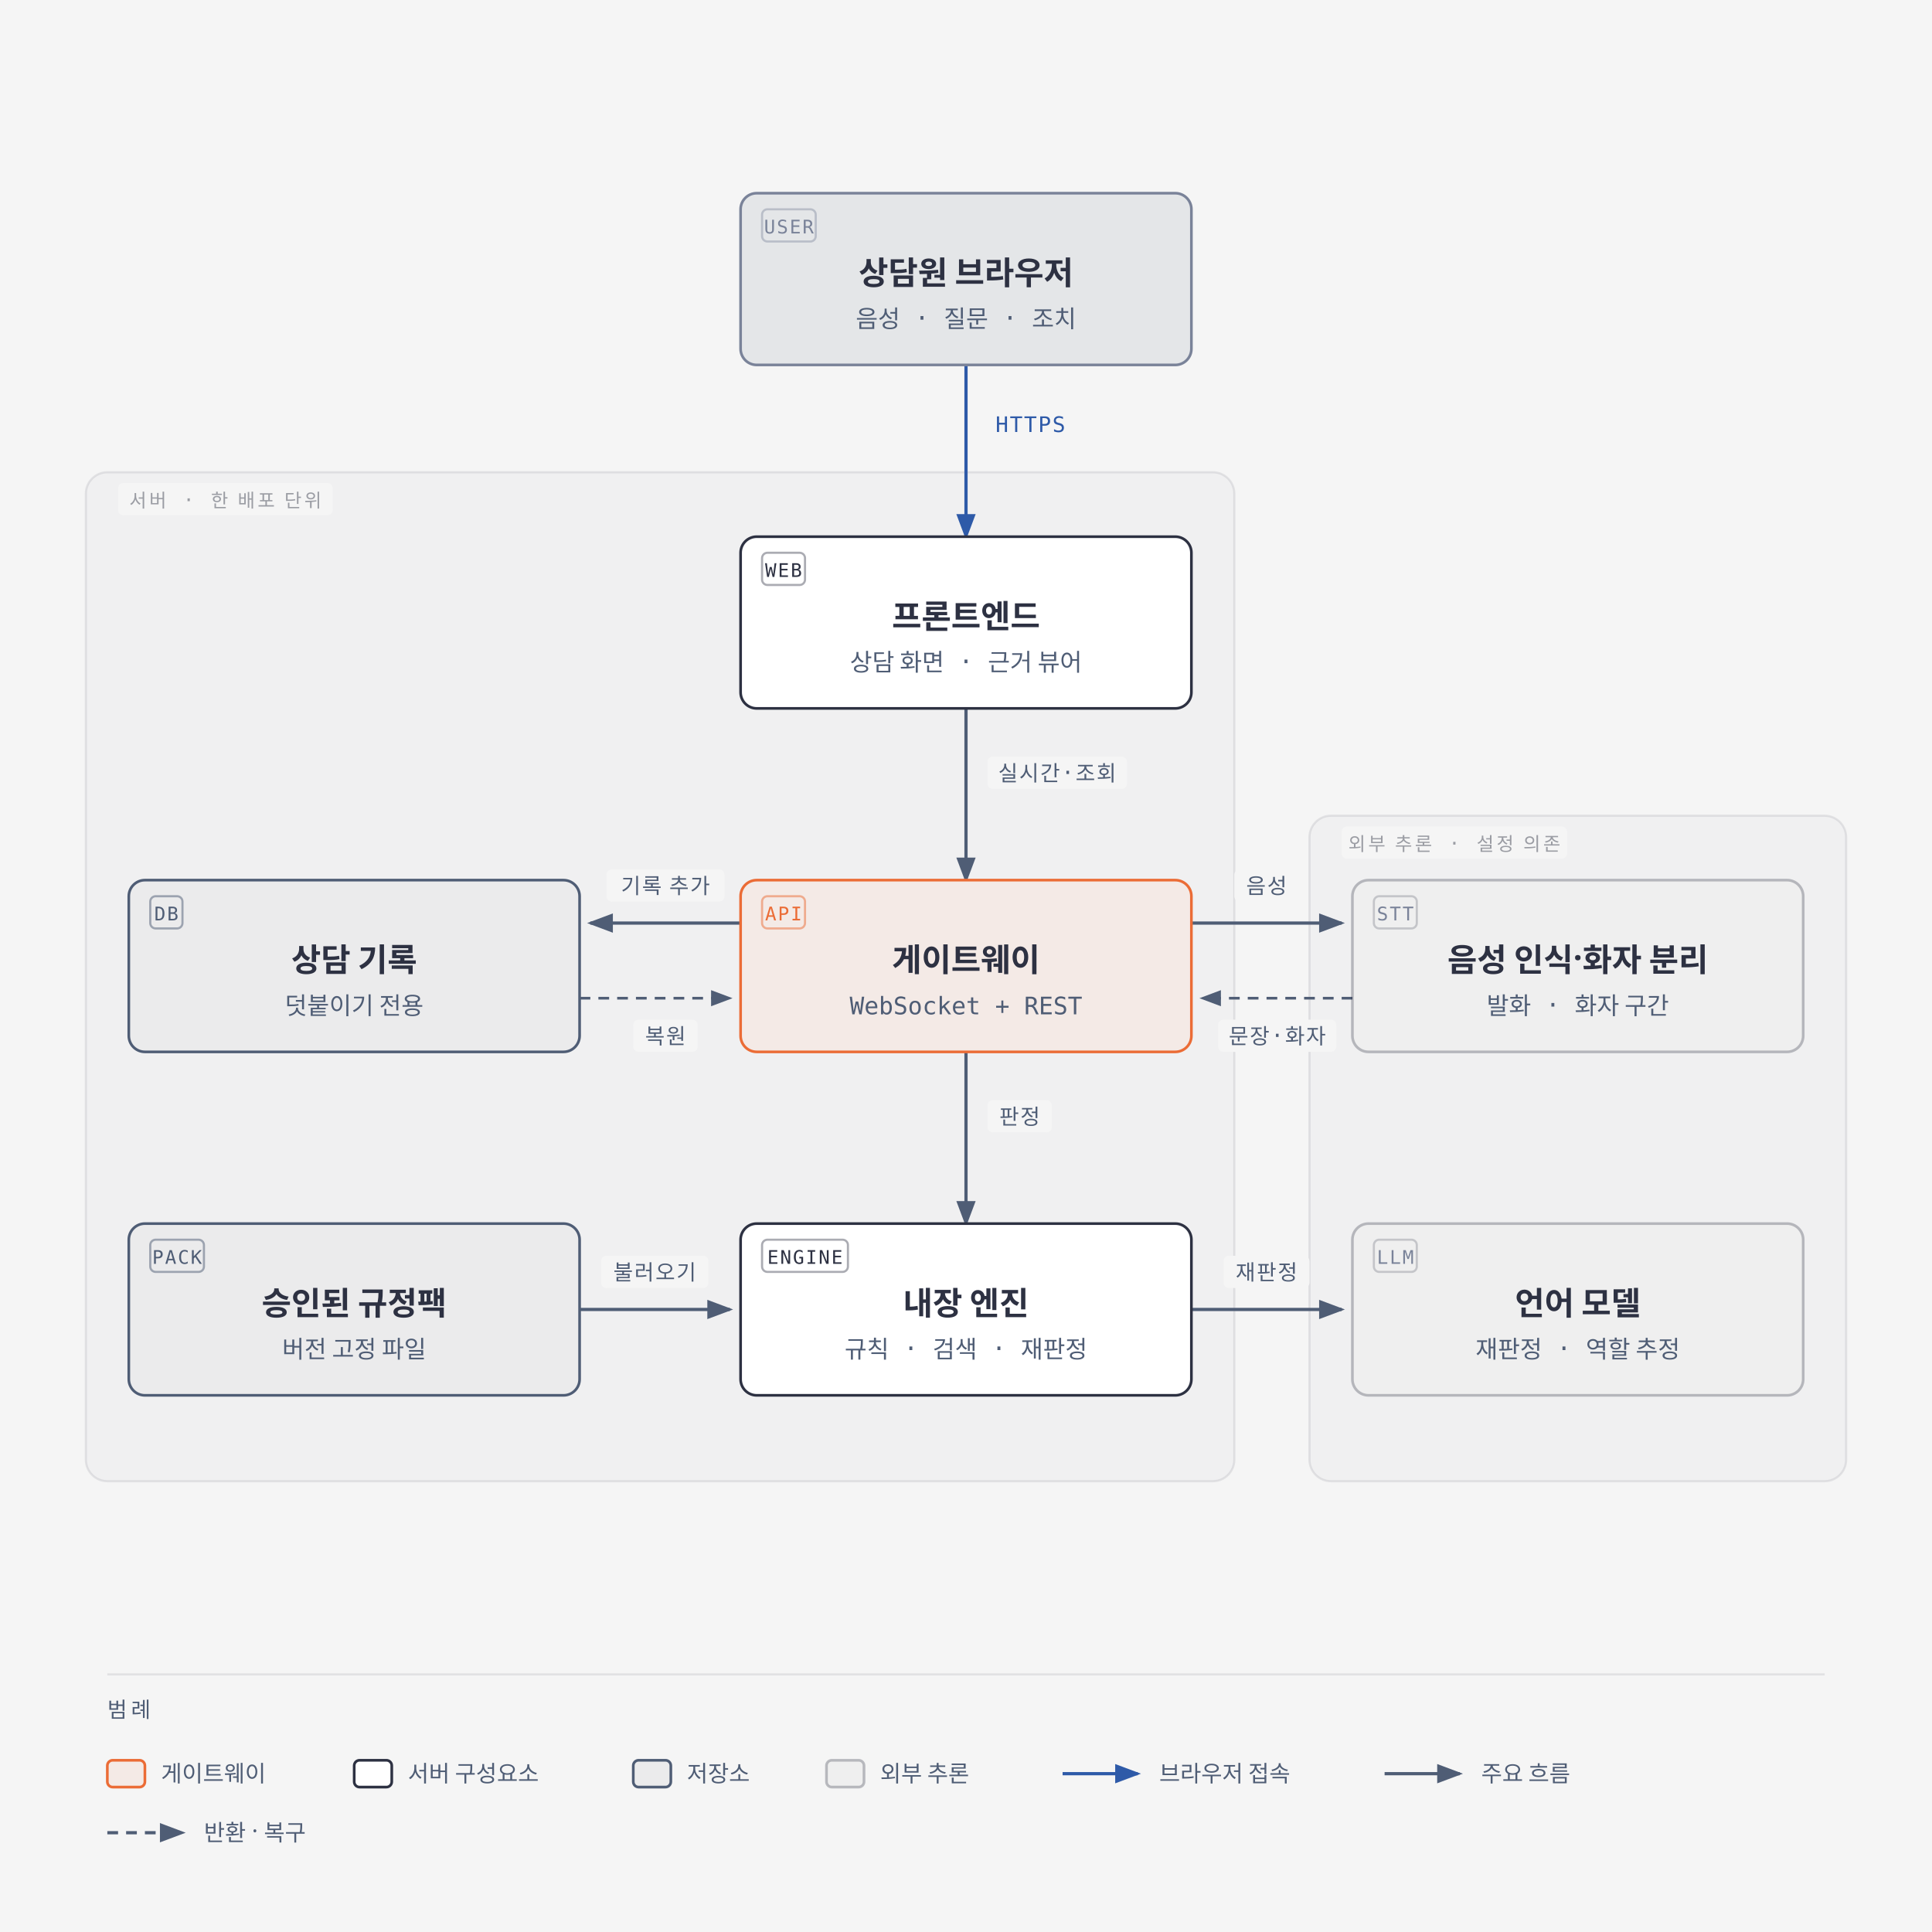
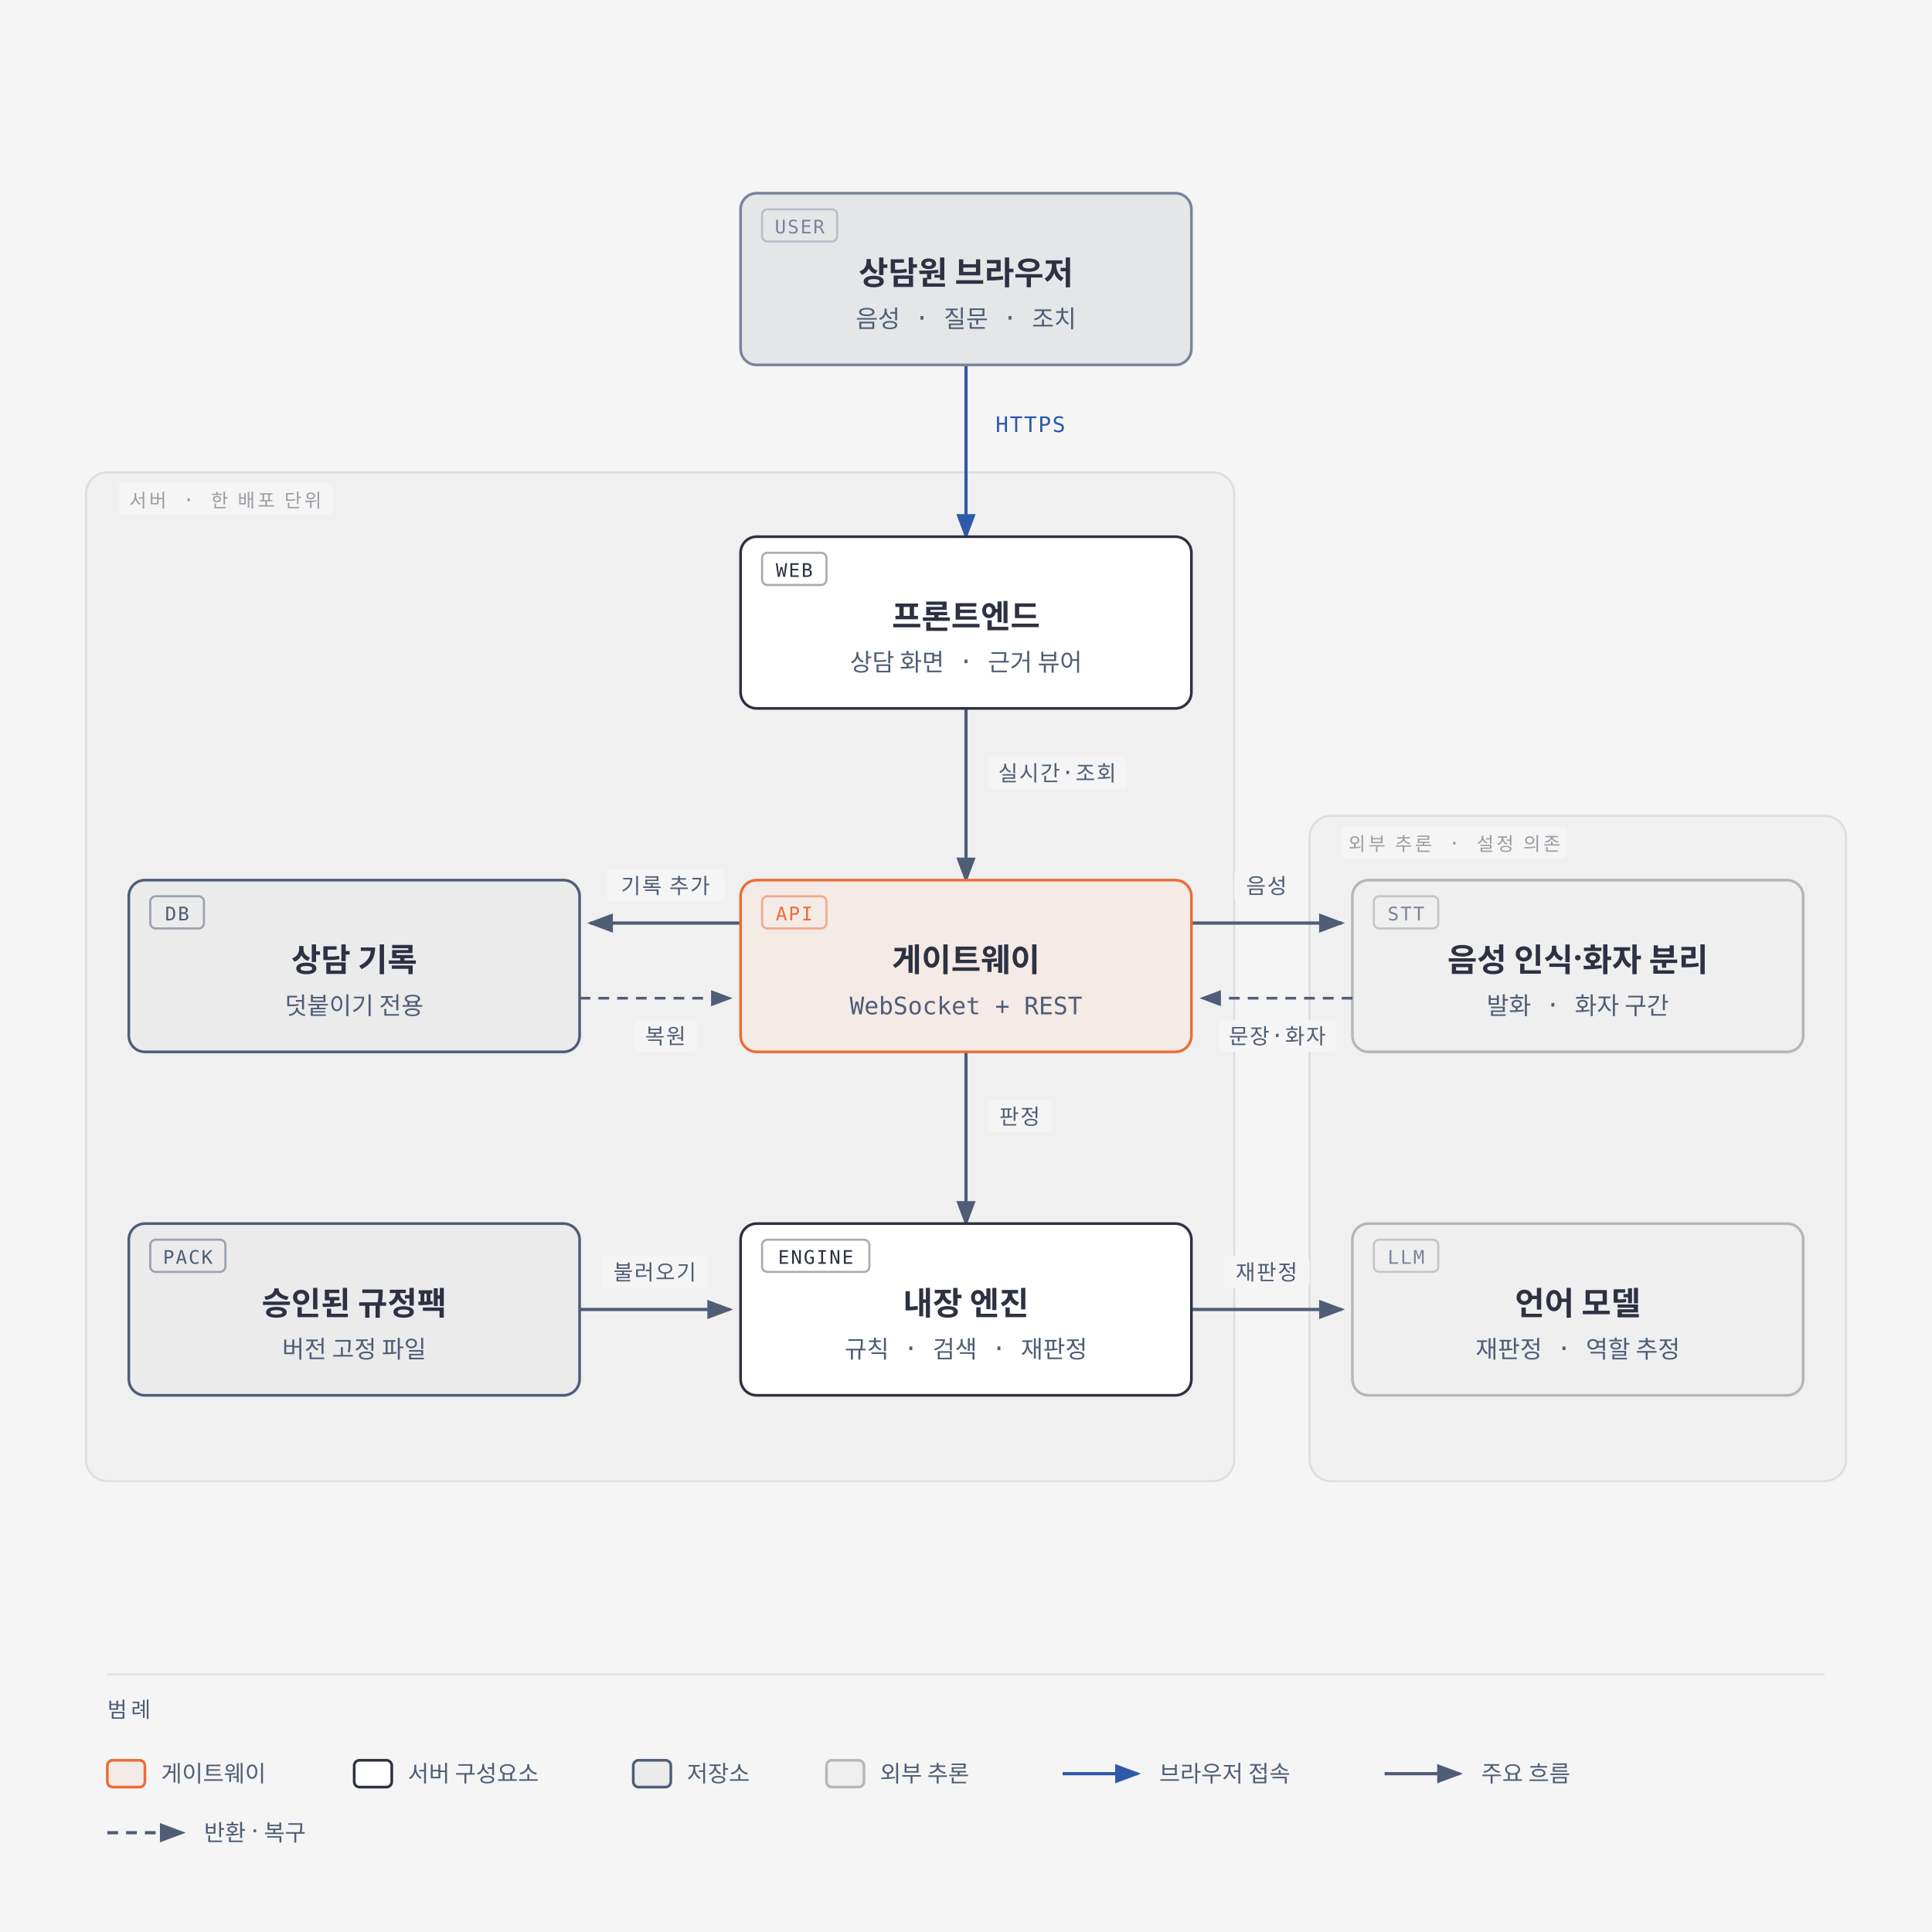
<svg xmlns="http://www.w3.org/2000/svg" viewBox="0 0 720 720" role="img" aria-labelledby="01-system-title 01-system-desc">
  <defs>
    <marker id="arrow" markerWidth="8" markerHeight="6" refX="7" refY="3" orient="auto">
      <polygon points="0 0, 8 3, 0 6" fill="#4f5d75" />
    </marker>
    <marker id="arrow-accent" markerWidth="8" markerHeight="6" refX="7" refY="3" orient="auto">
      <polygon points="0 0, 8 3, 0 6" fill="#eb6c36" />
    </marker>
    <marker id="arrow-link" markerWidth="8" markerHeight="6" refX="7" refY="3" orient="auto">
      <polygon points="0 0, 8 3, 0 6" fill="#2e5aa8" />
    </marker>
  </defs>
  <rect width="100%" height="100%" fill="#f5f5f5" />
  <g transform="translate(0,0)">
    <rect x="32" y="176" width="428" height="376" rx="8" fill="rgba(45,49,66,0.02)" stroke="rgba(45,49,66,0.10)" stroke-width="0.8" />
    <rect x="44" y="180" width="80" height="12" rx="2" fill="#f5f5f5" />
    <text x="84" y="189" fill="rgba(45,49,66,0.45)" font-size="7" font-family="'Geist Mono', 'Malgun Gothic', ui-monospace, monospace" text-anchor="middle" letter-spacing="0.14em">서버 · 한 배포 단위</text>
    <rect x="488" y="304" width="200" height="248" rx="8" fill="rgba(45,49,66,0.02)" stroke="rgba(45,49,66,0.10)" stroke-width="0.8" />
    <rect x="500" y="308" width="84" height="12" rx="2" fill="#f5f5f5" />
    <text x="542" y="317" fill="rgba(45,49,66,0.45)" font-size="7" font-family="'Geist Mono', 'Malgun Gothic', ui-monospace, monospace" text-anchor="middle" letter-spacing="0.14em">외부 추론 · 설정 의존</text>
    <path d="M 360,136 L 360,200" fill="none" stroke="#2e5aa8" stroke-width="1.2" marker-end="url(#arrow-link)" />
    <path d="M 360,264 L 360,328" fill="none" stroke="#4f5d75" stroke-width="1.2" marker-end="url(#arrow)" />
    <path d="M 276,344 L 220,344" fill="none" stroke="#4f5d75" stroke-width="1.2" marker-end="url(#arrow)" />
    <path d="M 216,372 L 272,372" fill="none" stroke="#4f5d75" stroke-width="1" stroke-dasharray="4,3" marker-end="url(#arrow)" />
    <path d="M 360,392 L 360,456" fill="none" stroke="#4f5d75" stroke-width="1.2" marker-end="url(#arrow)" />
    <path d="M 216,488 L 272,488" fill="none" stroke="#4f5d75" stroke-width="1.2" marker-end="url(#arrow)" />
    <path d="M 444,344 L 500,344" fill="none" stroke="#4f5d75" stroke-width="1.2" marker-end="url(#arrow)" />
    <path d="M 504,372 L 448,372" fill="none" stroke="#4f5d75" stroke-width="1" stroke-dasharray="4,3" marker-end="url(#arrow)" />
    <path d="M 444,488 L 500,488" fill="none" stroke="#4f5d75" stroke-width="1.2" marker-end="url(#arrow)" />
    <rect x="368" y="152" width="32" height="12" rx="2" fill="#f5f5f5" />
    <text x="384" y="161" fill="#2e5aa8" font-size="8" font-family="'Geist Mono', 'Malgun Gothic', ui-monospace, monospace" text-anchor="middle" letter-spacing="0.06em">HTTPS</text>
    <rect x="368" y="282" width="52" height="12" rx="2" fill="#f5f5f5" />
    <text x="394" y="291" fill="#4f5d75" font-size="8" font-family="'Geist Mono', 'Malgun Gothic', ui-monospace, monospace" text-anchor="middle" letter-spacing="0.06em">실시간·조회</text>
    <rect x="226" y="324" width="44" height="12" rx="2" fill="#f5f5f5" />
    <text x="248" y="333" fill="#4f5d75" font-size="8" font-family="'Geist Mono', 'Malgun Gothic', ui-monospace, monospace" text-anchor="middle" letter-spacing="0.06em">기록 추가</text>
    <rect x="236" y="380" width="24" height="12" rx="2" fill="#f5f5f5" />
    <text x="248" y="389" fill="#4f5d75" font-size="8" font-family="'Geist Mono', 'Malgun Gothic', ui-monospace, monospace" text-anchor="middle" letter-spacing="0.06em">복원</text>
    <rect x="368" y="410" width="24" height="12" rx="2" fill="#f5f5f5" />
    <text x="380" y="419" fill="#4f5d75" font-size="8" font-family="'Geist Mono', 'Malgun Gothic', ui-monospace, monospace" text-anchor="middle" letter-spacing="0.06em">판정</text>
    <rect x="224" y="468" width="40" height="12" rx="2" fill="#f5f5f5" />
    <text x="244" y="477" fill="#4f5d75" font-size="8" font-family="'Geist Mono', 'Malgun Gothic', ui-monospace, monospace" text-anchor="middle" letter-spacing="0.06em">불러오기</text>
    <rect x="460" y="324" width="24" height="12" rx="2" fill="#f5f5f5" />
    <text x="472" y="333" fill="#4f5d75" font-size="8" font-family="'Geist Mono', 'Malgun Gothic', ui-monospace, monospace" text-anchor="middle" letter-spacing="0.06em">음성</text>
    <rect x="454" y="380" width="44" height="12" rx="2" fill="#f5f5f5" />
    <text x="476" y="389" fill="#4f5d75" font-size="8" font-family="'Geist Mono', 'Malgun Gothic', ui-monospace, monospace" text-anchor="middle" letter-spacing="0.06em">문장·화자</text>
    <rect x="456" y="468" width="32" height="12" rx="2" fill="#f5f5f5" />
    <text x="472" y="477" fill="#4f5d75" font-size="8" font-family="'Geist Mono', 'Malgun Gothic', ui-monospace, monospace" text-anchor="middle" letter-spacing="0.06em">재판정</text>
    <rect x="276" y="72" width="168" height="64" rx="6" fill="#f5f5f5" />
    <rect x="276" y="72" width="168" height="64" rx="6" fill="rgba(79,93,117,0.10)" stroke="#7a8399" stroke-width="1" />
-     <rect x="284" y="78" width="20" height="12" rx="2" fill="transparent" stroke="rgba(122,131,153,0.40)" stroke-width="0.8" />
-     <text x="294" y="87" fill="#7a8399" font-size="7" font-family="'Geist Mono', 'Malgun Gothic', ui-monospace, monospace" text-anchor="middle" letter-spacing="0.08em">USER</text>
+     <rect x="284" y="78" width="28" height="12" rx="2" fill="transparent" stroke="rgba(122,131,153,0.40)" stroke-width="0.8" />
+     <text x="298" y="87" fill="#7a8399" font-size="7" font-family="'Geist Mono', 'Malgun Gothic', ui-monospace, monospace" text-anchor="middle" letter-spacing="0.08em">USER</text>
    <text x="360" y="106" fill="#2d3142" font-size="12" font-weight="600" font-family="'Geist', 'Malgun Gothic', system-ui, sans-serif" text-anchor="middle">상담원 브라우저</text>
    <text x="360" y="122" fill="#4f5d75" font-size="9" font-family="'Geist Mono', 'Malgun Gothic', ui-monospace, monospace" text-anchor="middle">음성 · 질문 · 조치</text>
    <rect x="276" y="200" width="168" height="64" rx="6" fill="#f5f5f5" />
    <rect x="276" y="200" width="168" height="64" rx="6" fill="#ffffff" stroke="#2d3142" stroke-width="1" />
-     <rect x="284" y="206" width="16" height="12" rx="2" fill="transparent" stroke="rgba(45,49,66,0.40)" stroke-width="0.8" />
-     <text x="292" y="215" fill="#2d3142" font-size="7" font-family="'Geist Mono', 'Malgun Gothic', ui-monospace, monospace" text-anchor="middle" letter-spacing="0.08em">WEB</text>
+     <rect x="284" y="206" width="24" height="12" rx="2" fill="transparent" stroke="rgba(45,49,66,0.40)" stroke-width="0.8" />
+     <text x="296" y="215" fill="#2d3142" font-size="7" font-family="'Geist Mono', 'Malgun Gothic', ui-monospace, monospace" text-anchor="middle" letter-spacing="0.08em">WEB</text>
    <text x="360" y="234" fill="#2d3142" font-size="12" font-weight="600" font-family="'Geist', 'Malgun Gothic', system-ui, sans-serif" text-anchor="middle">프론트엔드</text>
    <text x="360" y="250" fill="#4f5d75" font-size="9" font-family="'Geist Mono', 'Malgun Gothic', ui-monospace, monospace" text-anchor="middle">상담 화면 · 근거 뷰어</text>
    <rect x="48" y="328" width="168" height="64" rx="6" fill="#f5f5f5" />
    <rect x="48" y="328" width="168" height="64" rx="6" fill="rgba(45,49,66,0.05)" stroke="#4f5d75" stroke-width="1" />
-     <rect x="56" y="334" width="12" height="12" rx="2" fill="transparent" stroke="rgba(79,93,117,0.50)" stroke-width="0.8" />
-     <text x="62" y="343" fill="#4f5d75" font-size="7" font-family="'Geist Mono', 'Malgun Gothic', ui-monospace, monospace" text-anchor="middle" letter-spacing="0.08em">DB</text>
+     <rect x="56" y="334" width="20" height="12" rx="2" fill="transparent" stroke="rgba(79,93,117,0.50)" stroke-width="0.8" />
+     <text x="66" y="343" fill="#4f5d75" font-size="7" font-family="'Geist Mono', 'Malgun Gothic', ui-monospace, monospace" text-anchor="middle" letter-spacing="0.08em">DB</text>
    <text x="132" y="362" fill="#2d3142" font-size="12" font-weight="600" font-family="'Geist', 'Malgun Gothic', system-ui, sans-serif" text-anchor="middle">상담 기록</text>
    <text x="132" y="378" fill="#4f5d75" font-size="9" font-family="'Geist Mono', 'Malgun Gothic', ui-monospace, monospace" text-anchor="middle">덧붙이기 전용</text>
    <rect x="276" y="328" width="168" height="64" rx="6" fill="#f5f5f5" />
    <rect x="276" y="328" width="168" height="64" rx="6" fill="rgba(235,108,54,0.08)" stroke="#eb6c36" stroke-width="1" />
-     <rect x="284" y="334" width="16" height="12" rx="2" fill="transparent" stroke="rgba(235,108,54,0.50)" stroke-width="0.8" />
-     <text x="292" y="343" fill="#eb6c36" font-size="7" font-family="'Geist Mono', 'Malgun Gothic', ui-monospace, monospace" text-anchor="middle" letter-spacing="0.08em">API</text>
+     <rect x="284" y="334" width="24" height="12" rx="2" fill="transparent" stroke="rgba(235,108,54,0.50)" stroke-width="0.8" />
+     <text x="296" y="343" fill="#eb6c36" font-size="7" font-family="'Geist Mono', 'Malgun Gothic', ui-monospace, monospace" text-anchor="middle" letter-spacing="0.08em">API</text>
    <text x="360" y="362" fill="#2d3142" font-size="12" font-weight="600" font-family="'Geist', 'Malgun Gothic', system-ui, sans-serif" text-anchor="middle">게이트웨이</text>
    <text x="360" y="378" fill="#4f5d75" font-size="9" font-family="'Geist Mono', 'Malgun Gothic', ui-monospace, monospace" text-anchor="middle">WebSocket + REST</text>
    <rect x="504" y="328" width="168" height="64" rx="6" fill="#f5f5f5" />
    <rect x="504" y="328" width="168" height="64" rx="6" fill="rgba(45,49,66,0.03)" stroke="rgba(45,49,66,0.30)" stroke-width="1" />
-     <rect x="512" y="334" width="16" height="12" rx="2" fill="transparent" stroke="rgba(45,49,66,0.22)" stroke-width="0.8" />
-     <text x="520" y="343" fill="#7a8399" font-size="7" font-family="'Geist Mono', 'Malgun Gothic', ui-monospace, monospace" text-anchor="middle" letter-spacing="0.08em">STT</text>
+     <rect x="512" y="334" width="24" height="12" rx="2" fill="transparent" stroke="rgba(45,49,66,0.22)" stroke-width="0.8" />
+     <text x="524" y="343" fill="#7a8399" font-size="7" font-family="'Geist Mono', 'Malgun Gothic', ui-monospace, monospace" text-anchor="middle" letter-spacing="0.08em">STT</text>
    <text x="588" y="362" fill="#2d3142" font-size="12" font-weight="600" font-family="'Geist', 'Malgun Gothic', system-ui, sans-serif" text-anchor="middle">음성 인식·화자 분리</text>
    <text x="588" y="378" fill="#4f5d75" font-size="9" font-family="'Geist Mono', 'Malgun Gothic', ui-monospace, monospace" text-anchor="middle">발화 · 화자 구간</text>
    <rect x="48" y="456" width="168" height="64" rx="6" fill="#f5f5f5" />
    <rect x="48" y="456" width="168" height="64" rx="6" fill="rgba(45,49,66,0.05)" stroke="#4f5d75" stroke-width="1" />
-     <rect x="56" y="462" width="20" height="12" rx="2" fill="transparent" stroke="rgba(79,93,117,0.50)" stroke-width="0.8" />
-     <text x="66" y="471" fill="#4f5d75" font-size="7" font-family="'Geist Mono', 'Malgun Gothic', ui-monospace, monospace" text-anchor="middle" letter-spacing="0.08em">PACK</text>
+     <rect x="56" y="462" width="28" height="12" rx="2" fill="transparent" stroke="rgba(79,93,117,0.50)" stroke-width="0.8" />
+     <text x="70" y="471" fill="#4f5d75" font-size="7" font-family="'Geist Mono', 'Malgun Gothic', ui-monospace, monospace" text-anchor="middle" letter-spacing="0.08em">PACK</text>
    <text x="132" y="490" fill="#2d3142" font-size="12" font-weight="600" font-family="'Geist', 'Malgun Gothic', system-ui, sans-serif" text-anchor="middle">승인된 규정팩</text>
    <text x="132" y="506" fill="#4f5d75" font-size="9" font-family="'Geist Mono', 'Malgun Gothic', ui-monospace, monospace" text-anchor="middle">버전 고정 파일</text>
    <rect x="276" y="456" width="168" height="64" rx="6" fill="#f5f5f5" />
    <rect x="276" y="456" width="168" height="64" rx="6" fill="#ffffff" stroke="#2d3142" stroke-width="1" />
-     <rect x="284" y="462" width="32" height="12" rx="2" fill="transparent" stroke="rgba(45,49,66,0.40)" stroke-width="0.8" />
-     <text x="300" y="471" fill="#2d3142" font-size="7" font-family="'Geist Mono', 'Malgun Gothic', ui-monospace, monospace" text-anchor="middle" letter-spacing="0.08em">ENGINE</text>
+     <rect x="284" y="462" width="40" height="12" rx="2" fill="transparent" stroke="rgba(45,49,66,0.40)" stroke-width="0.8" />
+     <text x="304" y="471" fill="#2d3142" font-size="7" font-family="'Geist Mono', 'Malgun Gothic', ui-monospace, monospace" text-anchor="middle" letter-spacing="0.08em">ENGINE</text>
    <text x="360" y="490" fill="#2d3142" font-size="12" font-weight="600" font-family="'Geist', 'Malgun Gothic', system-ui, sans-serif" text-anchor="middle">내장 엔진</text>
    <text x="360" y="506" fill="#4f5d75" font-size="9" font-family="'Geist Mono', 'Malgun Gothic', ui-monospace, monospace" text-anchor="middle">규칙 · 검색 · 재판정</text>
    <rect x="504" y="456" width="168" height="64" rx="6" fill="#f5f5f5" />
    <rect x="504" y="456" width="168" height="64" rx="6" fill="rgba(45,49,66,0.03)" stroke="rgba(45,49,66,0.30)" stroke-width="1" />
-     <rect x="512" y="462" width="16" height="12" rx="2" fill="transparent" stroke="rgba(45,49,66,0.22)" stroke-width="0.8" />
-     <text x="520" y="471" fill="#7a8399" font-size="7" font-family="'Geist Mono', 'Malgun Gothic', ui-monospace, monospace" text-anchor="middle" letter-spacing="0.08em">LLM</text>
+     <rect x="512" y="462" width="24" height="12" rx="2" fill="transparent" stroke="rgba(45,49,66,0.22)" stroke-width="0.8" />
+     <text x="524" y="471" fill="#7a8399" font-size="7" font-family="'Geist Mono', 'Malgun Gothic', ui-monospace, monospace" text-anchor="middle" letter-spacing="0.08em">LLM</text>
    <text x="588" y="490" fill="#2d3142" font-size="12" font-weight="600" font-family="'Geist', 'Malgun Gothic', system-ui, sans-serif" text-anchor="middle">언어 모델</text>
    <text x="588" y="506" fill="#4f5d75" font-size="9" font-family="'Geist Mono', 'Malgun Gothic', ui-monospace, monospace" text-anchor="middle">재판정 · 역할 추정</text>
  </g>
  <line x1="40" y1="624" x2="680" y2="624" stroke="rgba(45,49,66,0.10)" stroke-width="0.8" />
  <text x="40" y="640" fill="#4f5d75" font-size="8" font-family="'Geist Mono', 'Malgun Gothic', ui-monospace, monospace" letter-spacing="0.18em">범례</text>
  <rect x="40" y="656" width="14" height="10" rx="2" fill="rgba(235,108,54,0.08)" stroke="#eb6c36" stroke-width="1" />
  <text x="60" y="664" fill="#4f5d75" font-size="8.5" font-family="'Geist', 'Malgun Gothic', system-ui, sans-serif">게이트웨이</text>
  <rect x="132" y="656" width="14" height="10" rx="2" fill="#ffffff" stroke="#2d3142" stroke-width="1" />
  <text x="152" y="664" fill="#4f5d75" font-size="8.5" font-family="'Geist', 'Malgun Gothic', system-ui, sans-serif">서버 구성요소</text>
  <rect x="236" y="656" width="14" height="10" rx="2" fill="rgba(45,49,66,0.05)" stroke="#4f5d75" stroke-width="1" />
  <text x="256" y="664" fill="#4f5d75" font-size="8.5" font-family="'Geist', 'Malgun Gothic', system-ui, sans-serif">저장소</text>
  <rect x="308" y="656" width="14" height="10" rx="2" fill="rgba(45,49,66,0.03)" stroke="rgba(45,49,66,0.30)" stroke-width="1" />
  <text x="328" y="664" fill="#4f5d75" font-size="8.5" font-family="'Geist', 'Malgun Gothic', system-ui, sans-serif">외부 추론</text>
  <line x1="396" y1="661" x2="424" y2="661" stroke="#2e5aa8" stroke-width="1.2" marker-end="url(#arrow-link)" />
  <text x="432" y="664" fill="#4f5d75" font-size="8.5" font-family="'Geist', 'Malgun Gothic', system-ui, sans-serif">브라우저 접속</text>
  <line x1="516" y1="661" x2="544" y2="661" stroke="#4f5d75" stroke-width="1.2" marker-end="url(#arrow)" />
  <text x="552" y="664" fill="#4f5d75" font-size="8.5" font-family="'Geist', 'Malgun Gothic', system-ui, sans-serif">주요 흐름</text>
  <line x1="40" y1="683" x2="68" y2="683" stroke="#4f5d75" stroke-width="1.2" stroke-dasharray="4,3" marker-end="url(#arrow)" />
  <text x="76" y="686" fill="#4f5d75" font-size="8.5" font-family="'Geist', 'Malgun Gothic', system-ui, sans-serif">반환 · 복구</text>
</svg>
